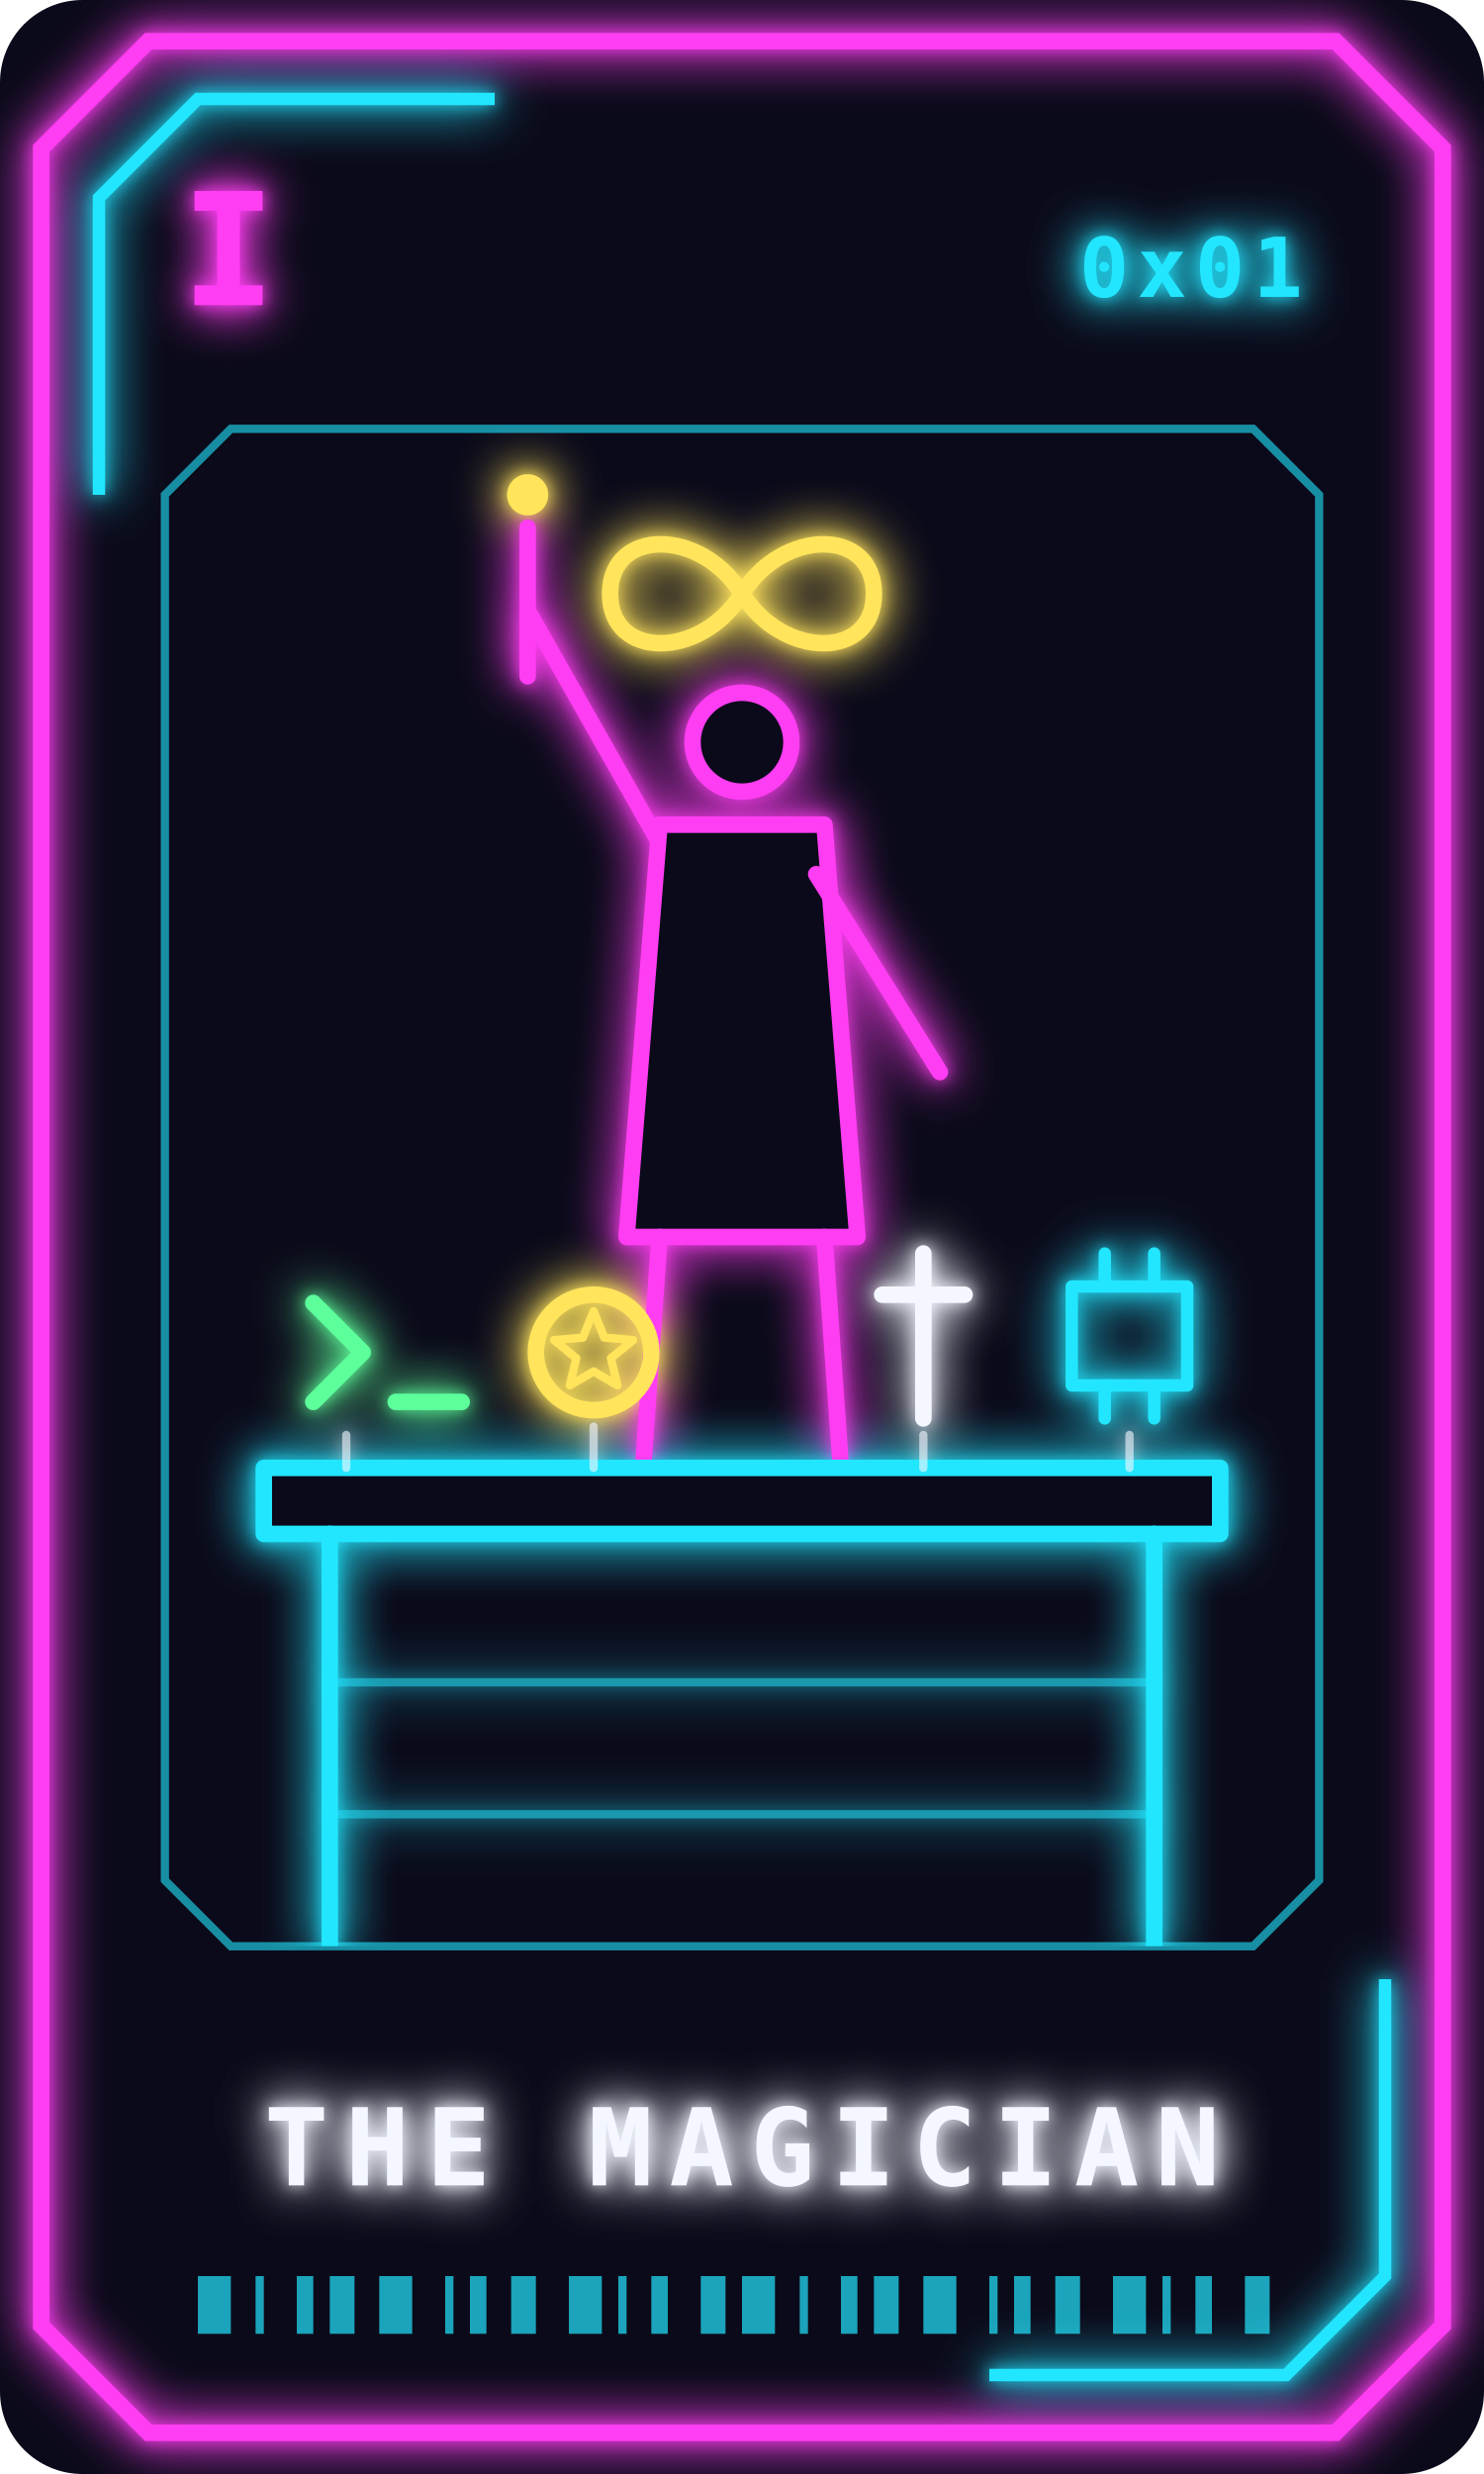
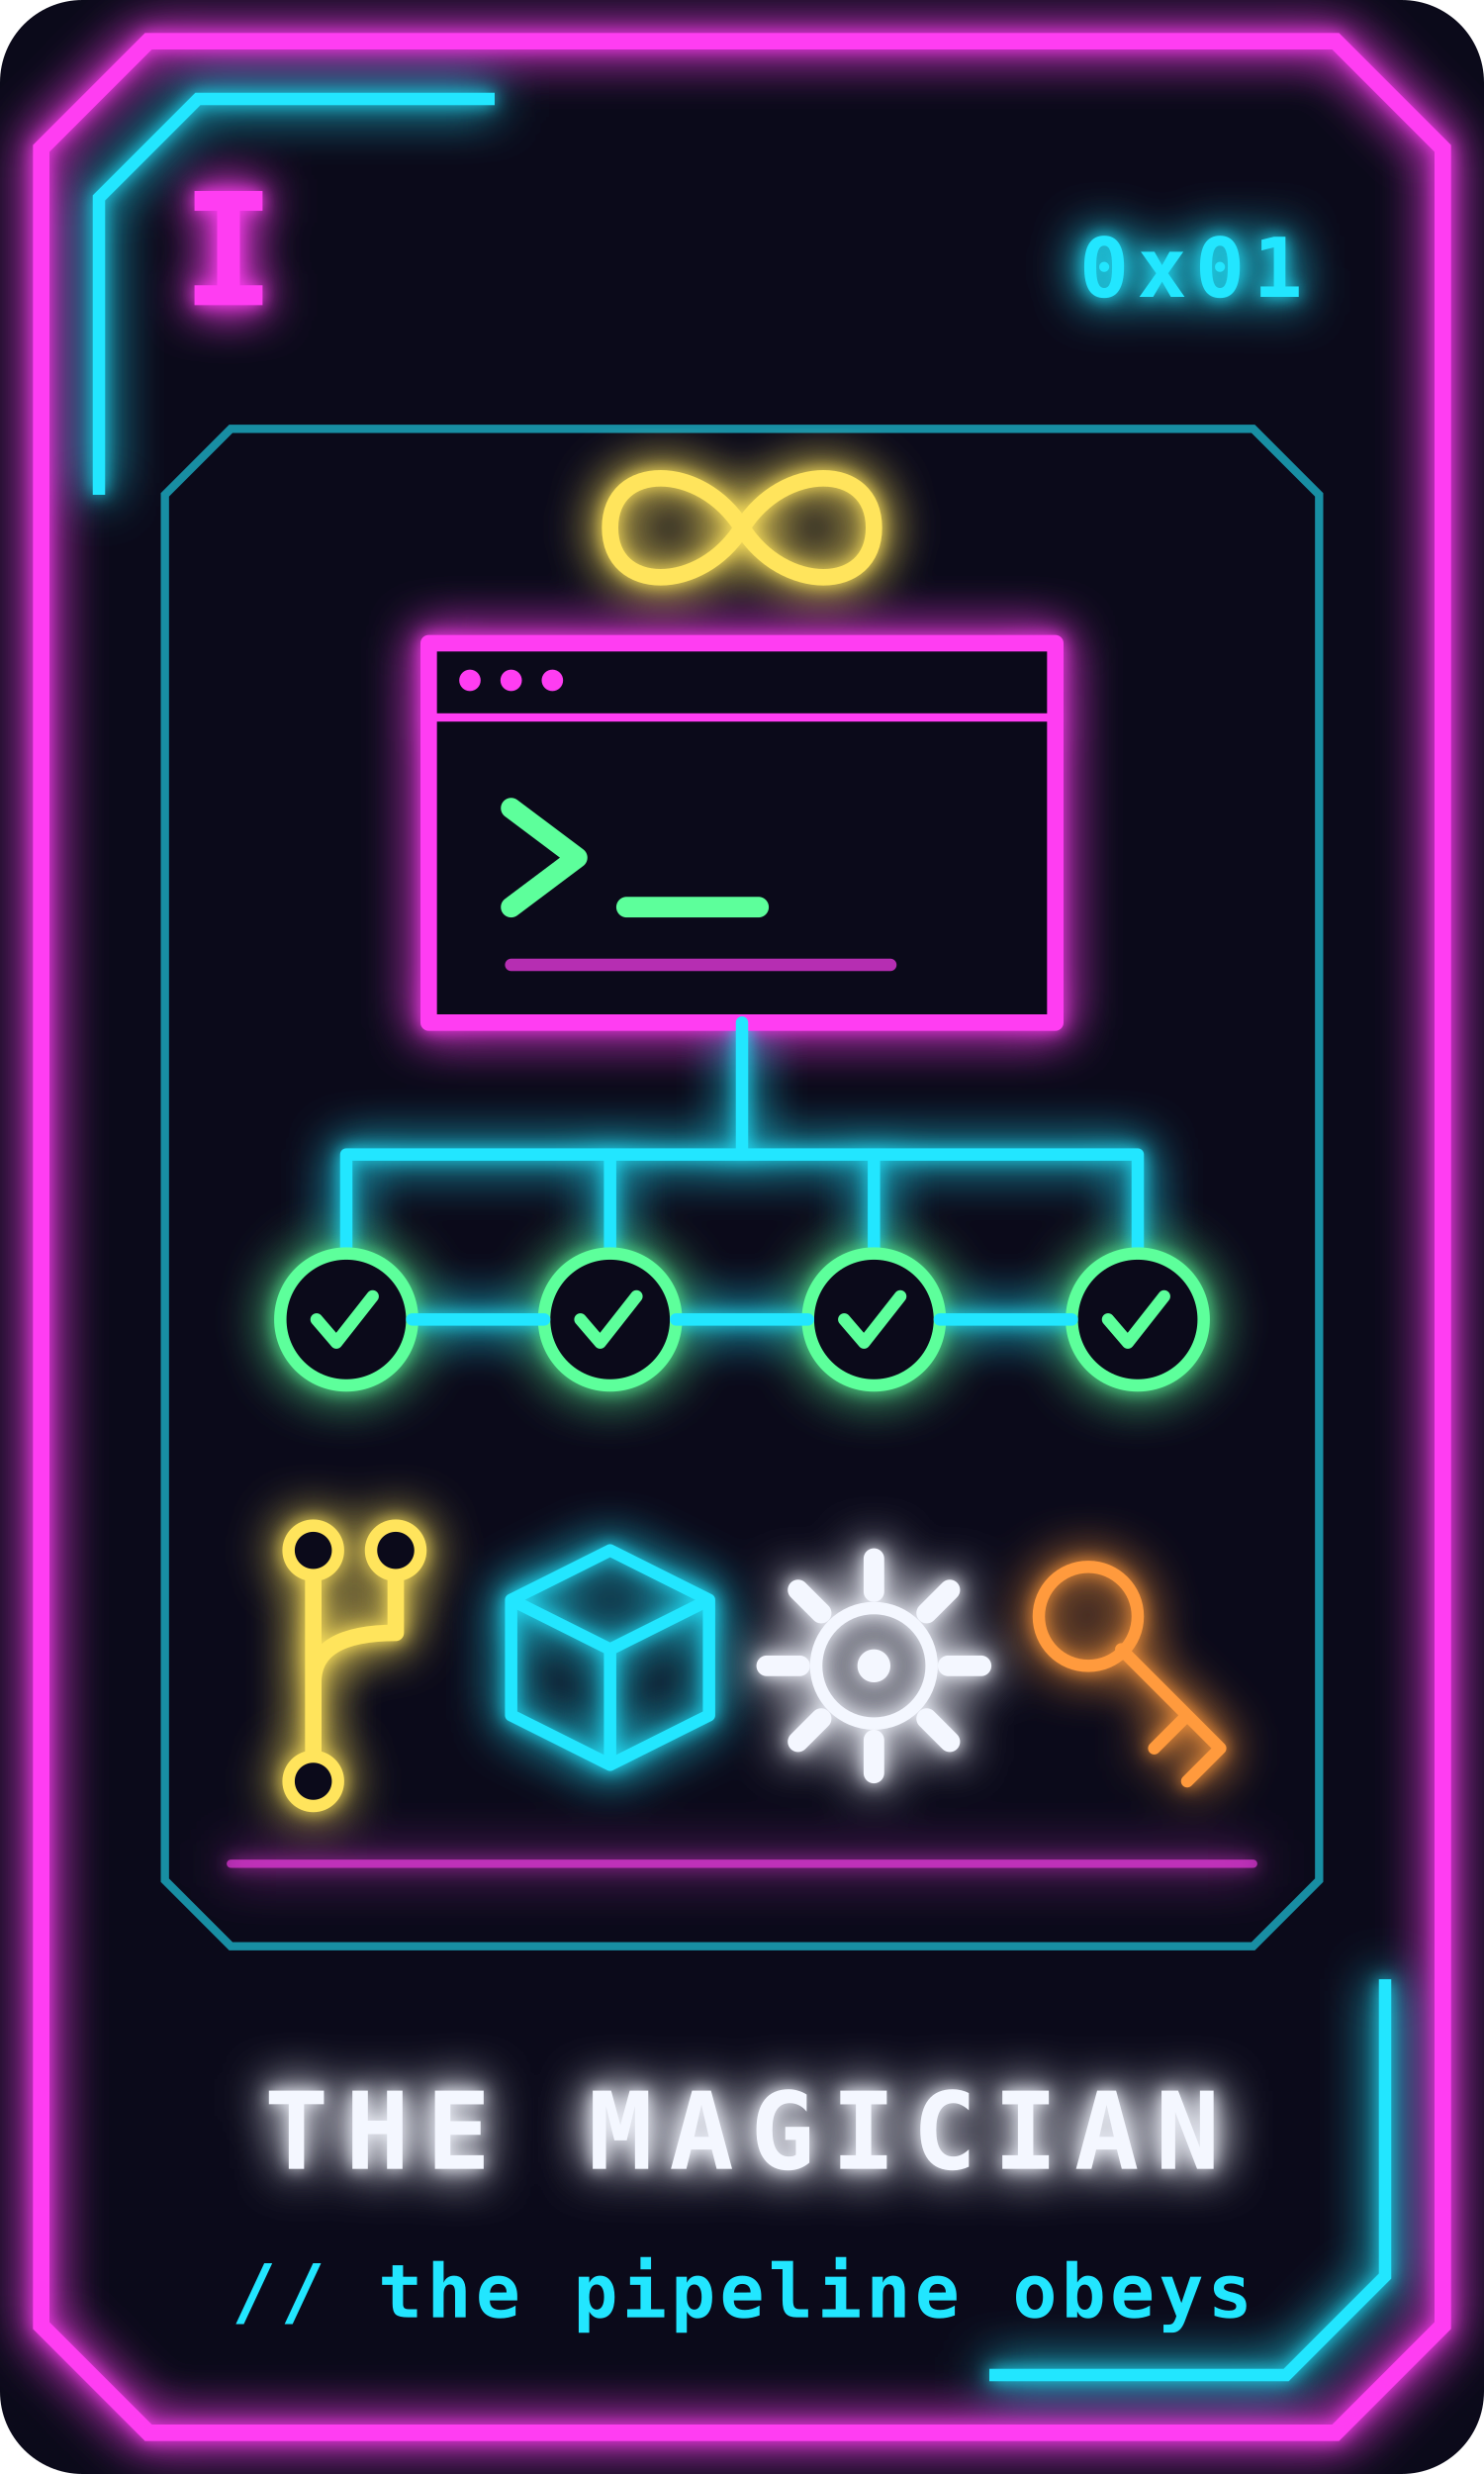
<svg xmlns="http://www.w3.org/2000/svg" width="180" height="300" viewBox="0 0 180 300">
  <g>
    <defs>
      <filter id="ds-neon" x="-30%" y="-30%" width="160%" height="160%" color-interpolation-filters="sRGB">
        <feGaussianBlur stdDeviation="3" result="wide" />
        <feGaussianBlur in="SourceGraphic" stdDeviation="1" result="near" />
        <feMerge>
          <feMergeNode in="wide" />
          <feMergeNode in="wide" />
          <feMergeNode in="near" />
          <feMergeNode in="SourceGraphic" />
        </feMerge>
      </filter>
      <clipPath id="ds-window">
        <path d="M-70 -84L-62 -92H62L70 -84V84L62 92H-62L-70 84Z" />
      </clipPath>
    </defs>
    <rect width="180" height="300" rx="10" fill="#0b0a1a" />
    <g filter="url(#ds-neon)">
      <path d="M18 5H162L175 18V282L162 295H18L5 282V18Z" fill="none" stroke="#ff3df2" stroke-width="2" />
      <path d="M12 60V24L24 12H60M168 240V276L156 288H120" fill="none" stroke="#22e6ff" stroke-width="1.5" />
      <text x="22" y="37" font-family="ui-monospace, 'SF Mono', Menlo, Consolas, monospace" font-size="19" font-weight="bold" fill="#ff3df2" text-anchor="start" letter-spacing="2">I</text>
      <text x="158" y="36" font-family="ui-monospace, 'SF Mono', Menlo, Consolas, monospace" font-size="10" font-weight="bold" fill="#22e6ff" text-anchor="end" letter-spacing="1">0x01</text>
-       <text x="90" y="265" font-family="ui-monospace, 'SF Mono', Menlo, Consolas, monospace" font-size="13" font-weight="bold" fill="#f4f7ff" text-anchor="middle" letter-spacing="2">THE MAGICIAN</text>
+       <text x="90" y="263" font-family="ui-monospace, 'SF Mono', Menlo, Consolas, monospace" font-size="13" font-weight="bold" fill="#f4f7ff" text-anchor="middle" letter-spacing="2">THE MAGICIAN</text>
    </g>
-     <g opacity="0.7">
-       <rect x="24" y="276" width="4" height="7" fill="#22e6ff" />
-       <rect x="31" y="276" width="1" height="7" fill="#22e6ff" />
-       <rect x="36" y="276" width="2" height="7" fill="#22e6ff" />
-       <rect x="40" y="276" width="3" height="7" fill="#22e6ff" />
-       <rect x="46" y="276" width="4" height="7" fill="#22e6ff" />
-       <rect x="54" y="276" width="1" height="7" fill="#22e6ff" />
-       <rect x="57" y="276" width="2" height="7" fill="#22e6ff" />
-       <rect x="62" y="276" width="3" height="7" fill="#22e6ff" />
-       <rect x="69" y="276" width="4" height="7" fill="#22e6ff" />
-       <rect x="75" y="276" width="1" height="7" fill="#22e6ff" />
-       <rect x="79" y="276" width="2" height="7" fill="#22e6ff" />
-       <rect x="85" y="276" width="3" height="7" fill="#22e6ff" />
-       <rect x="90" y="276" width="4" height="7" fill="#22e6ff" />
-       <rect x="97" y="276" width="1" height="7" fill="#22e6ff" />
-       <rect x="102" y="276" width="2" height="7" fill="#22e6ff" />
-       <rect x="106" y="276" width="3" height="7" fill="#22e6ff" />
-       <rect x="112" y="276" width="4" height="7" fill="#22e6ff" />
-       <rect x="120" y="276" width="1" height="7" fill="#22e6ff" />
-       <rect x="123" y="276" width="2" height="7" fill="#22e6ff" />
-       <rect x="128" y="276" width="3" height="7" fill="#22e6ff" />
-       <rect x="135" y="276" width="4" height="7" fill="#22e6ff" />
-       <rect x="141" y="276" width="1" height="7" fill="#22e6ff" />
-       <rect x="145" y="276" width="2" height="7" fill="#22e6ff" />
-       <rect x="151" y="276" width="3" height="7" fill="#22e6ff" />
-     </g>
+     <text x="90" y="281" font-family="ui-monospace, 'SF Mono', Menlo, Consolas, monospace" font-size="9" font-weight="bold" fill="#22e6ff" text-anchor="middle" letter-spacing="0.5">// the pipeline obeys</text>
    <g transform="translate(90 144)">
      <g clip-path="url(#ds-window)">
        <g filter="url(#ds-neon)">
-           <path d="M0 -72c5 -8 16 -8 16 0c0 8 -11 8 -16 0c-5 -8 -16 -8 -16 0c0 8 11 8 16 0" fill="none" stroke="#ffe45c" stroke-width="2" stroke-linecap="round" stroke-linejoin="round" />
-           <path d="M-9 -40L-26 -70M-26 -80V-62" fill="none" stroke="#ff3df2" stroke-width="2" stroke-linecap="round" stroke-linejoin="round" />
-           <circle cx="-26" cy="-84" r="2.5" fill="#ffe45c" />
-           <path d="M-10 -44H10L14 6H-14Z" fill="#0b0a1a" stroke="#ff3df2" stroke-width="2" stroke-linecap="round" stroke-linejoin="round" />
-           <circle cx="0" cy="-54" r="6" fill="#0b0a1a" stroke="#ff3df2" stroke-width="2" />
-           <path d="M9 -38L24 -14" fill="none" stroke="#ff3df2" stroke-width="2" stroke-linecap="round" stroke-linejoin="round" />
-           <path d="M-10 6L-12 34M10 6L12 34" fill="none" stroke="#ff3df2" stroke-width="2" stroke-linecap="round" stroke-linejoin="round" />
-           <path d="M-58 34H58V42H-58Z" fill="#0b0a1a" stroke="#22e6ff" stroke-width="2" stroke-linecap="round" stroke-linejoin="round" />
-           <path d="M-50 42V92M50 42V92" fill="none" stroke="#22e6ff" stroke-width="2" stroke-linecap="round" stroke-linejoin="round" />
-           <g opacity="0.5">
-             <path d="M-50 60H50M-50 76H50" fill="none" stroke="#22e6ff" stroke-width="1" stroke-linecap="round" stroke-linejoin="round" />
+           <path d="M0 -80c5 -8 16 -8 16 0c0 8 -11 8 -16 0c-5 -8 -16 -8 -16 0c0 8 11 8 16 0" fill="none" stroke="#ffe45c" stroke-width="2" stroke-linecap="round" stroke-linejoin="round" />
+           <path d="M-38 -66h76v46h-76Z" fill="#0b0a1a" stroke="#ff3df2" stroke-width="2" stroke-linecap="round" stroke-linejoin="round" />
+           <path d="M-38 -57h76" fill="none" stroke="#ff3df2" stroke-width="1" stroke-linecap="round" stroke-linejoin="round" />
+           <circle cx="-33" cy="-61.5" r="1.3" fill="#ff3df2" />
+           <circle cx="-28" cy="-61.5" r="1.3" fill="#ff3df2" />
+           <circle cx="-23" cy="-61.5" r="1.3" fill="#ff3df2" />
+           <path d="M-28 -46L-20 -40L-28 -34" fill="none" stroke="#5dff9b" stroke-width="2.5" stroke-linecap="round" stroke-linejoin="round" />
+           <path d="M-14 -34H2" fill="none" stroke="#5dff9b" stroke-width="2.5" stroke-linecap="round" stroke-linejoin="round" />
+           <g opacity="0.7">
+             <path d="M-28 -27H18" fill="none" stroke="#ff3df2" stroke-width="1.5" stroke-linecap="round" stroke-linejoin="round" />
          </g>
-           <path d="M-52 14L-46 20L-52 26M-42 26H-34" fill="none" stroke="#5dff9b" stroke-width="2" stroke-linecap="round" stroke-linejoin="round" />
-           <circle cx="-18" cy="20" r="7" fill="none" stroke="#ffe45c" stroke-width="2" />
-           <path d="M-18 15L-16.7 18.2L-13.2 18.5L-15.9 20.7L-15.1 24L-18 22.3L-20.9 24L-20.1 20.7L-22.8 18.5L-19.3 18.2Z" fill="none" stroke="#ffe45c" stroke-width="1" stroke-linecap="round" stroke-linejoin="round" />
-           <path d="M22 28V8M17 13H27" fill="none" stroke="#f4f7ff" stroke-width="2" stroke-linecap="round" stroke-linejoin="round" />
-           <path d="M40 12H54V24H40ZM44 8V12M50 8V12M44 24V28M50 24V28" fill="none" stroke="#22e6ff" stroke-width="1.5" stroke-linecap="round" stroke-linejoin="round" />
+           <path d="M0 -20V-4M-48 10V-4H48V10M-16 -4V10M16 -4V10" fill="none" stroke="#22e6ff" stroke-width="1.5" stroke-linecap="round" stroke-linejoin="round" />
+           <circle cx="-48" cy="16" r="8" fill="#0b0a1a" stroke="#5dff9b" stroke-width="1.5" />
+           <path d="M-51.6 16l2.4 2.8l4.4 -5.6" fill="none" stroke="#5dff9b" stroke-width="1.5" stroke-linecap="round" stroke-linejoin="round" />
+           <circle cx="-16" cy="16" r="8" fill="#0b0a1a" stroke="#5dff9b" stroke-width="1.5" />
+           <path d="M-19.6 16l2.4 2.8l4.4 -5.6" fill="none" stroke="#5dff9b" stroke-width="1.5" stroke-linecap="round" stroke-linejoin="round" />
+           <circle cx="16" cy="16" r="8" fill="#0b0a1a" stroke="#5dff9b" stroke-width="1.5" />
+           <path d="M12.4 16l2.4 2.8l4.4 -5.6" fill="none" stroke="#5dff9b" stroke-width="1.5" stroke-linecap="round" stroke-linejoin="round" />
+           <circle cx="48" cy="16" r="8" fill="#0b0a1a" stroke="#5dff9b" stroke-width="1.5" />
+           <path d="M44.4 16l2.4 2.8l4.4 -5.6" fill="none" stroke="#5dff9b" stroke-width="1.5" stroke-linecap="round" stroke-linejoin="round" />
+           <path d="M-40 16H-24M-8 16H8M24 16H40" fill="none" stroke="#22e6ff" stroke-width="1.5" stroke-linecap="round" stroke-linejoin="round" />
+           <path d="M-52 70V46M-52 60Q-52 54 -42 54V46" fill="none" stroke="#ffe45c" stroke-width="2" stroke-linecap="round" stroke-linejoin="round" />
+           <circle cx="-52" cy="72" r="3" fill="#0b0a1a" stroke="#ffe45c" stroke-width="1.5" />
+           <circle cx="-52" cy="44" r="3" fill="#0b0a1a" stroke="#ffe45c" stroke-width="1.5" />
+           <circle cx="-42" cy="44" r="3" fill="#0b0a1a" stroke="#ffe45c" stroke-width="1.5" />
+           <path d="M-28 50L-16 44L-4 50V64L-16 70L-28 64ZM-28 50L-16 56L-4 50M-16 56V70" fill="none" stroke="#22e6ff" stroke-width="1.5" stroke-linecap="round" stroke-linejoin="round" />
+           <circle cx="16" cy="58" r="7" fill="none" stroke="#f4f7ff" stroke-width="1.5" />
+           <path d="M25 58L29 58M22.4 64.4L25.2 67.2M16 67L16 71M9.6 64.4L6.8 67.2M7 58L3 58M9.6 51.6L6.8 48.8M16 49L16 45M22.4 51.6L25.2 48.8" fill="none" stroke="#f4f7ff" stroke-width="2.5" stroke-linecap="round" stroke-linejoin="round" />
+           <circle cx="16" cy="58" r="2" fill="#f4f7ff" />
+           <circle cx="42" cy="52" r="6" fill="none" stroke="#ff9a3d" stroke-width="1.5" />
+           <path d="M46 56L58 68M54 64L50 68M58 68L54 72" fill="none" stroke="#ff9a3d" stroke-width="1.5" stroke-linecap="round" stroke-linejoin="round" />
          <g opacity="0.6">
-             <path d="M-48 30V34M-18 29V34M22 30V34M47 30V34" fill="none" stroke="#f4f7ff" stroke-width="1" stroke-linecap="round" stroke-linejoin="round" />
+             <path d="M-62 82H62" fill="none" stroke="#ff3df2" stroke-width="1" stroke-linecap="round" stroke-linejoin="round" />
          </g>
        </g>
      </g>
      <path d="M-70 -84L-62 -92H62L70 -84V84L62 92H-62L-70 84Z" fill="none" stroke="#22e6ff" stroke-width="1" opacity="0.6" />
    </g>
  </g>
</svg>
